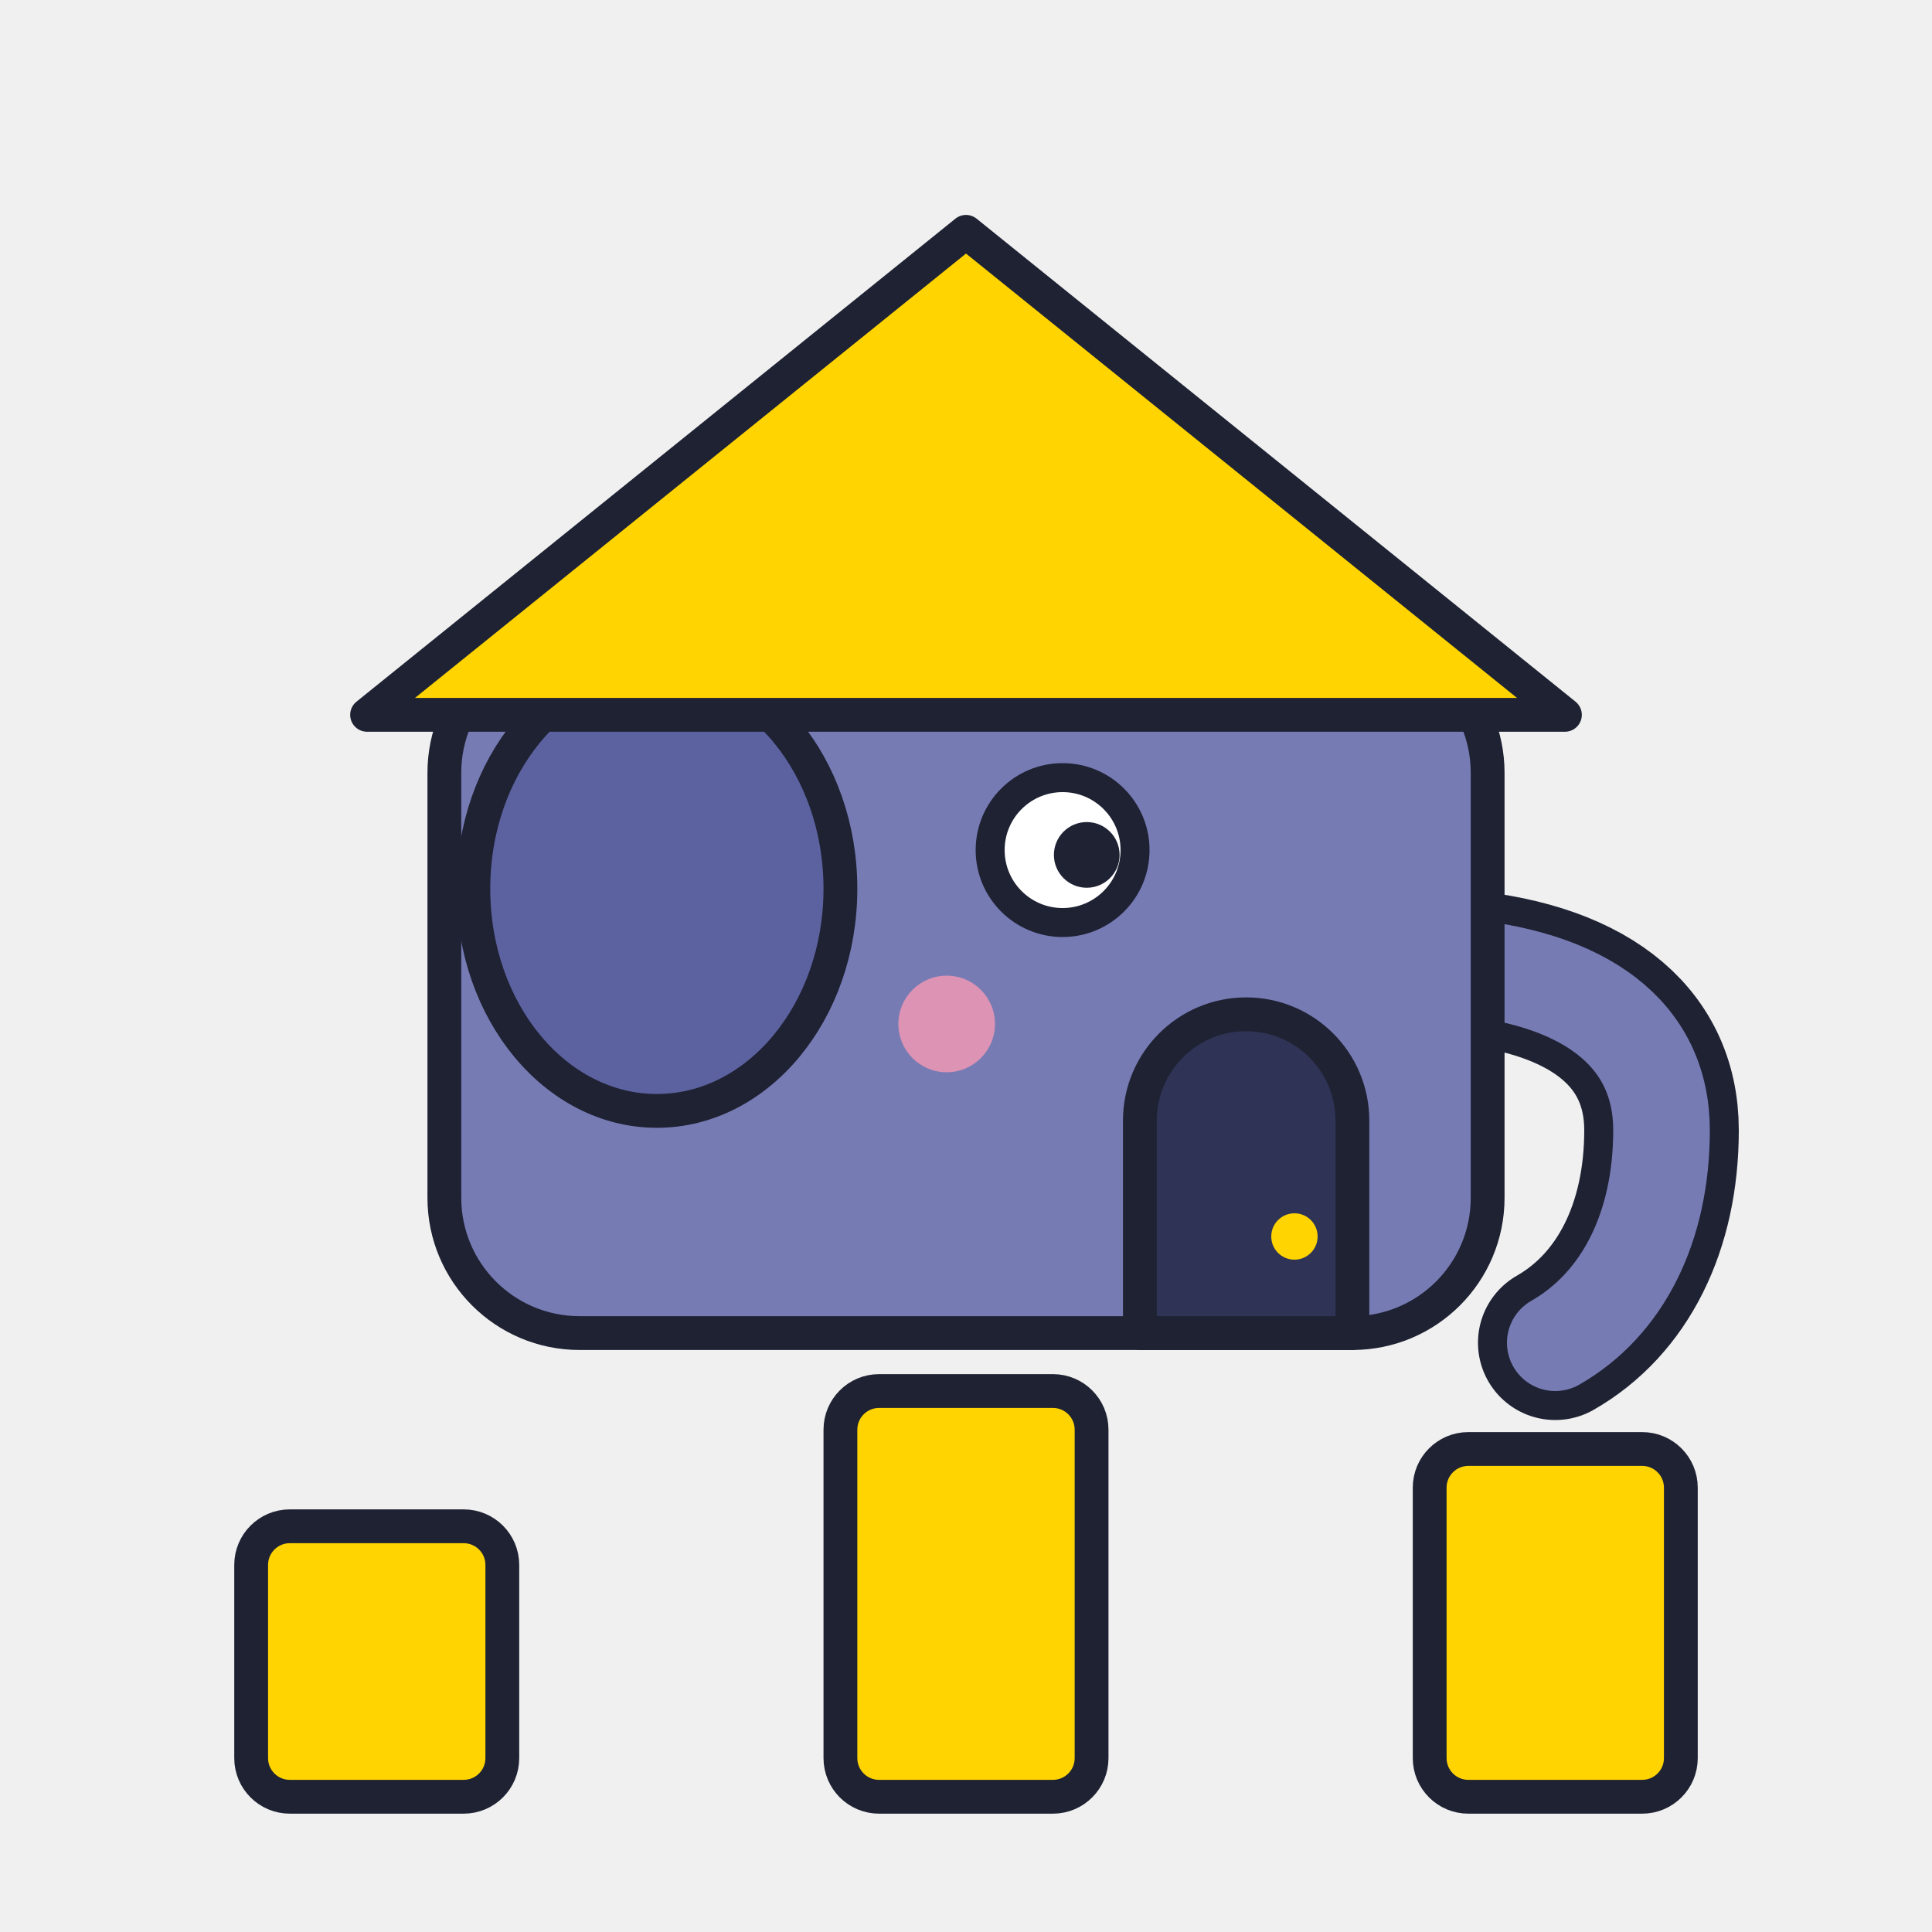
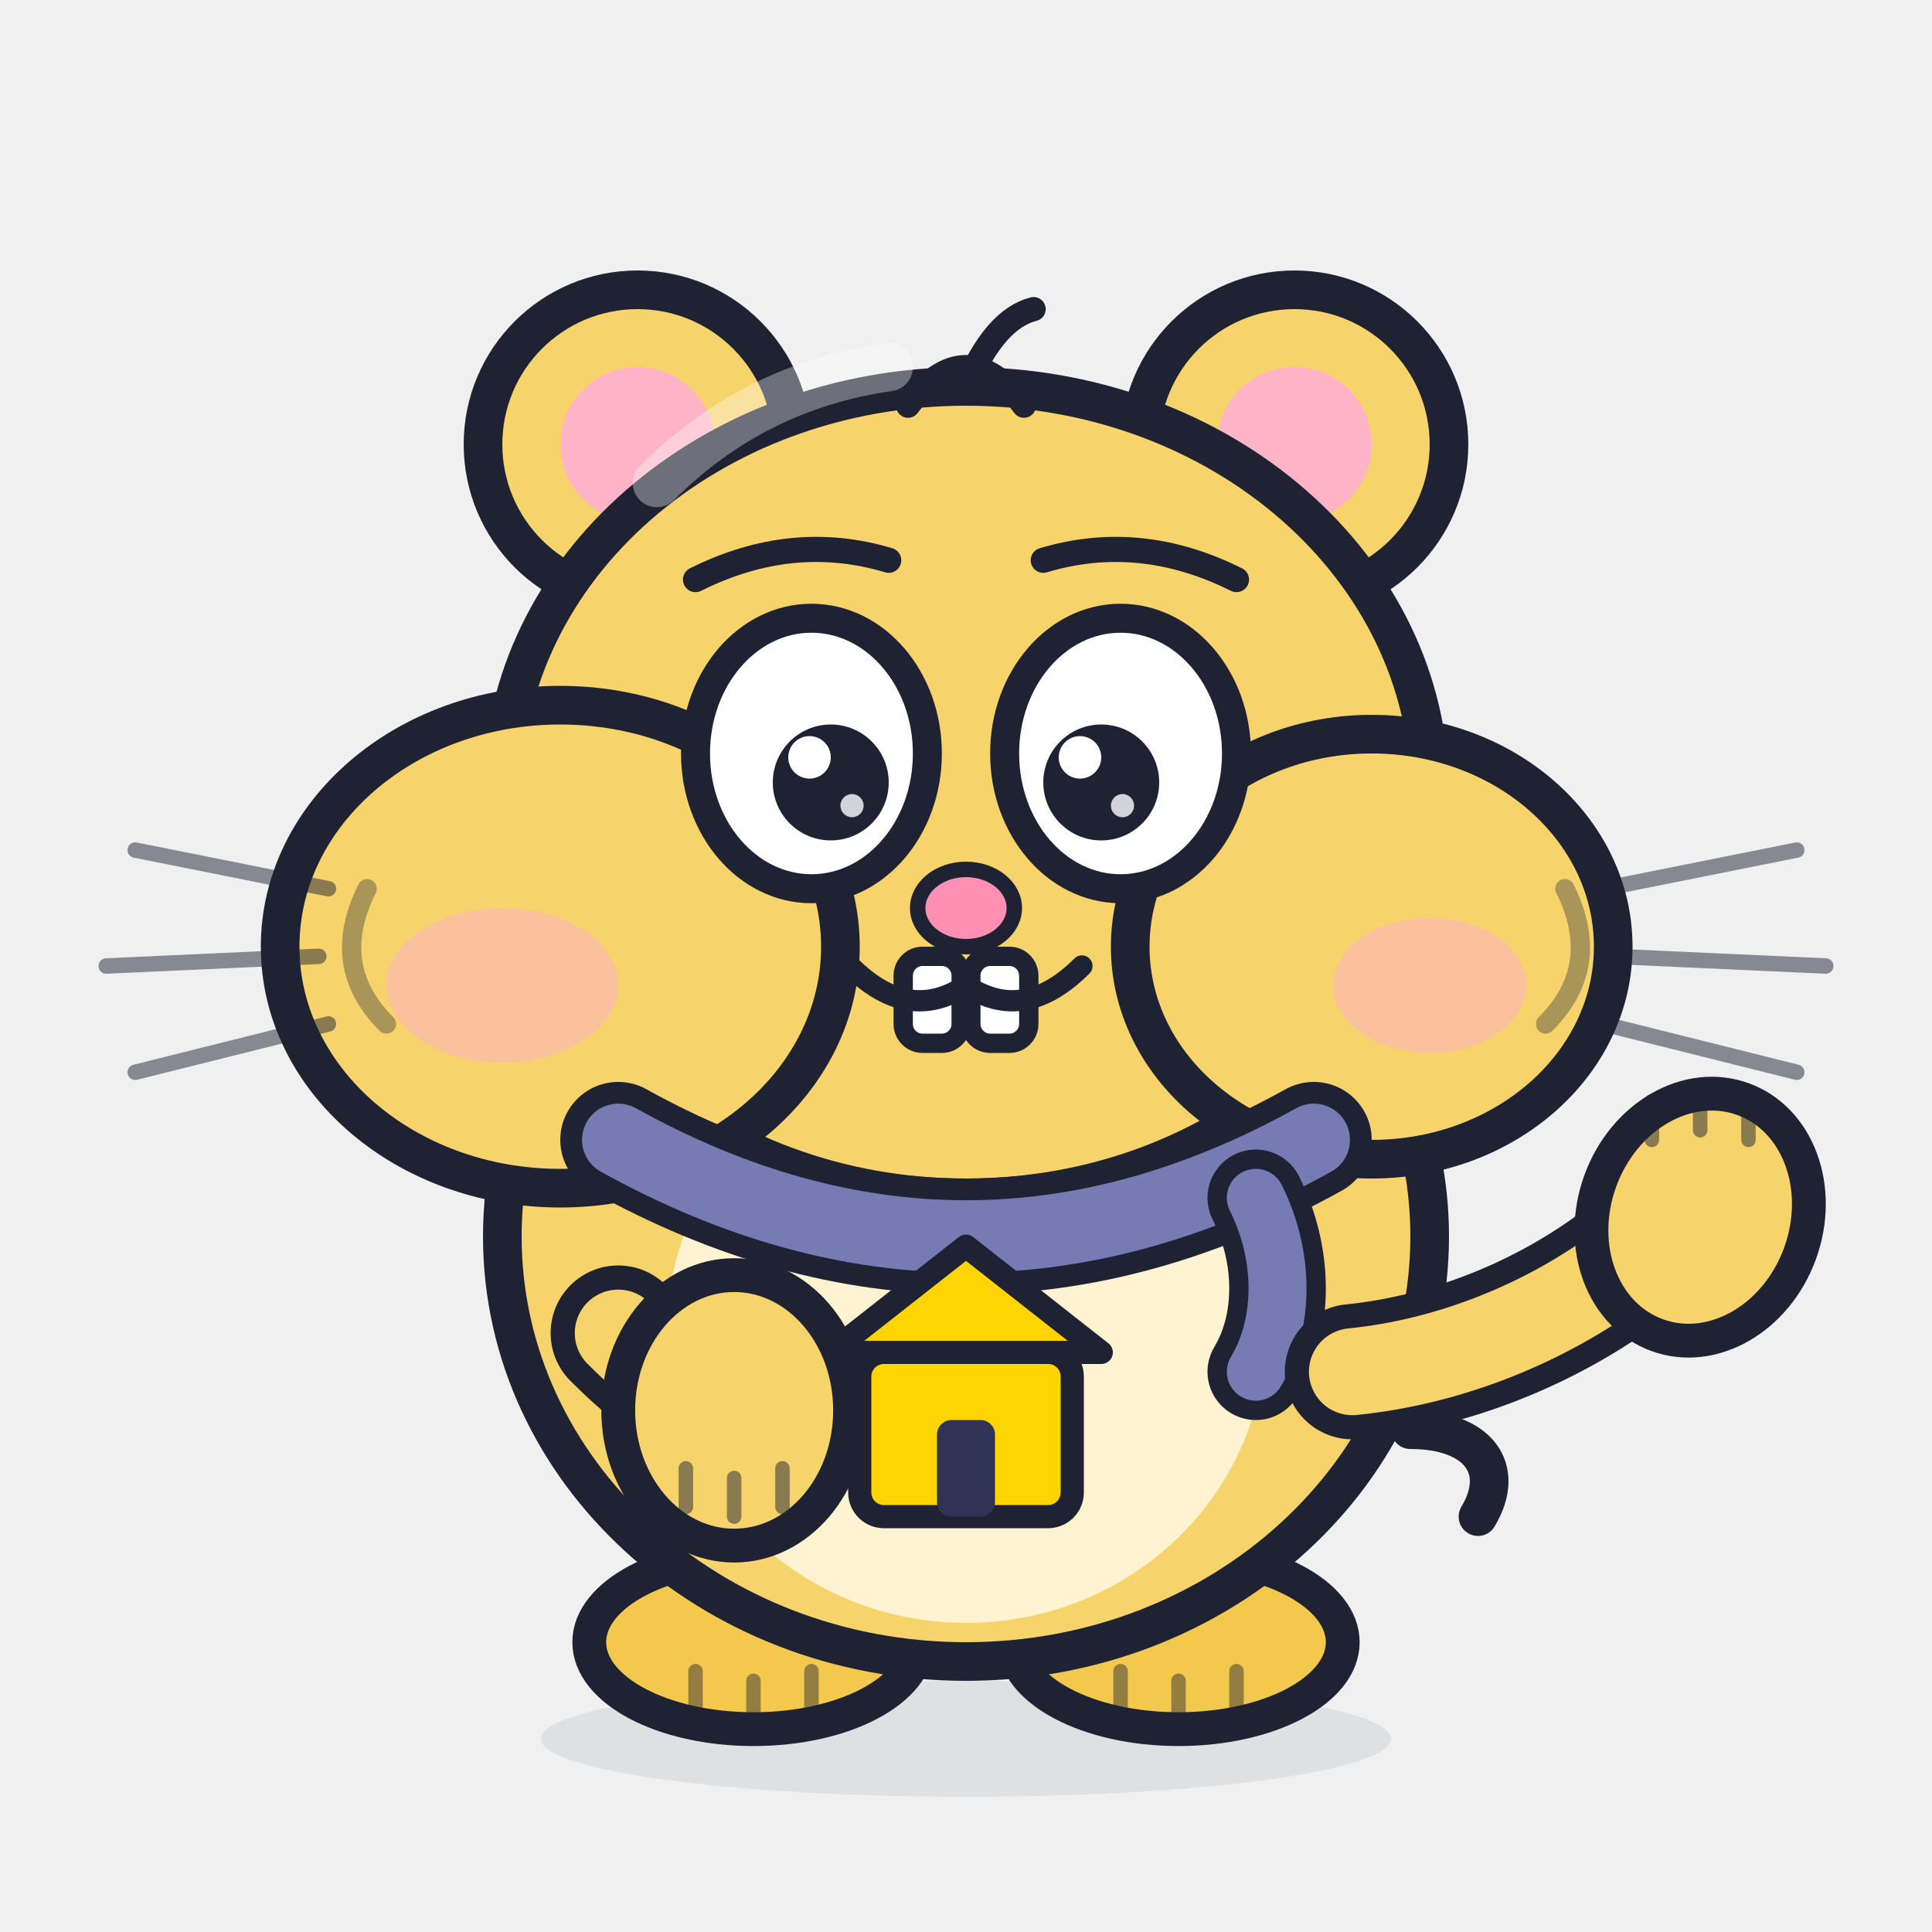
- <svg xmlns="http://www.w3.org/2000/svg" width="200" height="200" viewBox="0 0 200 200" role="img" aria-labelledby="petTitle petDesc">
-   <g fill="#FFD400" stroke="#1E2233" stroke-width="3.5">
-     <rect x="26" y="158" width="26" height="28" rx="4" />
-     <rect x="87" y="144" width="26" height="42" rx="4" />
-     <rect x="148" y="150" width="26" height="36" rx="4" />
+ <svg xmlns="http://www.w3.org/2000/svg" width="160" height="160" viewBox="0 0 200 200" role="img" aria-labelledby="petTitle petDesc">
+   <ellipse cx="100" cy="180" rx="44" ry="6" fill="#1E2233" opacity=".08" />
+   <path d="M146 148c7 0 10 4 7 9" fill="none" stroke="#1E2233" stroke-width="4" stroke-linecap="round" />
+   <g fill="#F2C94C" stroke="#1E2233" stroke-width="3.5">
+     <ellipse cx="78" cy="170" rx="17" ry="9" />
+     <ellipse cx="122" cy="170" rx="17" ry="9" />
  </g>
-   <path d="M150 100c14 1 22 7 22 17s-4 18-11 22" fill="none" stroke="#1E2233" stroke-width="16" stroke-linecap="round" />
-   <path d="M150 100c14 1 22 7 22 17s-4 18-11 22" fill="none" stroke="#777BB4" stroke-width="10" stroke-linecap="round" />
-   <rect x="46" y="66" width="108" height="72" rx="14" fill="#777BB4" stroke="#1E2233" stroke-width="3.5" />
-   <ellipse cx="68" cy="92" rx="19" ry="23" fill="#5C61A0" stroke="#1E2233" stroke-width="3.5" />
-   <path d="M38 74 100 24l62 50z" fill="#FFD400" stroke="#1E2233" stroke-width="3.5" stroke-linejoin="round" />
-   <path d="M118 138v-22a11 11 0 0 1 22 0v22z" fill="#2F3456" stroke="#1E2233" stroke-width="3.5" stroke-linejoin="round" />
-   <circle cx="134" cy="128" r="2.4" fill="#FFD400" />
-   <circle cx="110" cy="88" r="7.5" fill="#ffffff" stroke="#1E2233" stroke-width="3" />
-   <circle cx="112.5" cy="88.5" r="3.4" fill="#1E2233" />
-   <circle cx="98" cy="106" r="5" fill="#FF9BB3" opacity=".75" />
+   <g stroke="#1E2233" stroke-width="1.5" opacity=".45" stroke-linecap="round">
+     <path d="M72 173v4" />
+     <path d="M78 174v4" />
+     <path d="M84 173v4" />
+     <path d="M116 173v4" />
+     <path d="M122 174v4" />
+     <path d="M128 173v4" />
+   </g>
+   <ellipse cx="100" cy="128" rx="48" ry="44" fill="#F6D36B" stroke="#1E2233" stroke-width="4" />
+   <ellipse cx="100" cy="138" rx="31" ry="30" fill="#FFF3D1" />
+   <g fill="#F6D36B" stroke="#1E2233" stroke-width="4">
+     <circle cx="66" cy="46" r="16" />
+     <circle cx="134" cy="46" r="16" />
+   </g>
+   <g fill="#FFB3C7">
+     <circle cx="66" cy="46" r="8" />
+     <circle cx="134" cy="46" r="8" />
+   </g>
+   <ellipse cx="100" cy="82" rx="48" ry="42" fill="#F6D36B" stroke="#1E2233" stroke-width="4" />
+   <path d="M94 42q6-8 12 0M100 40q3-7 7-8" fill="none" stroke="#1E2233" stroke-width="2.5" stroke-linecap="round" />
+   <g fill="#F6D36B" stroke="#1E2233" stroke-width="4">
+     <ellipse cx="58" cy="98" rx="29" ry="25" />
+     <ellipse cx="142" cy="98" rx="25" ry="22" />
+   </g>
+   <ellipse cx="52" cy="102" rx="12" ry="8" fill="#FFB3C7" opacity=".55" />
+   <ellipse cx="148" cy="102" rx="10" ry="7" fill="#FFB3C7" opacity=".55" />
+   <path d="M38 92q-4 8 2 14M162 92q4 8-2 14" fill="none" stroke="#1E2233" stroke-width="2" opacity=".35" stroke-linecap="round" />
+   <g>
+     <ellipse cx="84" cy="78" rx="12" ry="14" fill="#FFF" stroke="#1E2233" stroke-width="3" />
+     <ellipse cx="116" cy="78" rx="12" ry="14" fill="#FFF" stroke="#1E2233" stroke-width="3" />
+     <circle cx="86" cy="81" r="6" fill="#1E2233" />
+     <circle cx="114" cy="81" r="6" fill="#1E2233" />
+     <circle cx="83.8" cy="78.4" r="2.2" fill="#FFF" />
+     <circle cx="111.8" cy="78.4" r="2.2" fill="#FFF" />
+     <circle cx="88.2" cy="83.4" r="1.2" fill="#FFF" opacity=".8" />
+     <circle cx="116.2" cy="83.4" r="1.2" fill="#FFF" opacity=".8" />
+   </g>
+   <path d="M72 60q10-5 20-2M108 58q10-3 20 2" fill="none" stroke="#1E2233" stroke-width="2.6" stroke-linecap="round" />
+   <ellipse cx="100" cy="94" rx="5" ry="4" fill="#FF8FB3" stroke="#1E2233" stroke-width="1.6" />
+   <g fill="#FFF" stroke="#1E2233" stroke-width="2">
+     <rect x="93.5" y="99" width="6" height="9" rx="2" />
+     <rect x="100.5" y="99" width="6" height="9" rx="2" />
+   </g>
+   <path d="M88 100q6 6 12 2M112 100q-6 6-12 2" fill="none" stroke="#1E2233" stroke-width="2.2" stroke-linecap="round" />
+   <g stroke="#1E2233" stroke-width="1.6" opacity=".5" stroke-linecap="round">
+     <path d="M34 92 14 88" />
+     <path d="M33 99 11 100" />
+     <path d="M34 106 14 111" />
+     <path d="M166 92 186 88" />
+     <path d="M167 99 189 100" />
+     <path d="M166 106 186 111" />
+   </g>
+   <path d="M64 118q36 20 72 0" fill="none" stroke="#1E2233" stroke-width="12" stroke-linecap="round" />
+   <path d="M64 118q36 20 72 0" fill="none" stroke="#777BB4" stroke-width="7.5" stroke-linecap="round" />
+   <path d="M130 124c3 6 3 13 0 18" fill="none" stroke="#1E2233" stroke-width="10" stroke-linecap="round" />
+   <path d="M130 124c3 6 3 13 0 18" fill="none" stroke="#777BB4" stroke-width="6" stroke-linecap="round" />
+   <line x1="100" y1="130" x2="100" y2="136" stroke="#1E2233" stroke-width="2" />
+   <rect x="89" y="140" width="22" height="17" rx="2.5" fill="#FFD400" stroke="#1E2233" stroke-width="2.4" />
+   <path d="M86 140l14-11 14 11z" fill="#FFD400" stroke="#1E2233" stroke-width="2.4" stroke-linejoin="round" />
+   <rect x="97" y="147" width="6" height="10" rx="1.5" fill="#2F3456" />
+   <path d="M64 138c4 4 8 7 12 8" fill="none" stroke="#1E2233" stroke-width="14" stroke-linecap="round" />
+   <path d="M64 138c4 4 8 7 12 8" fill="none" stroke="#F6D36B" stroke-width="9" stroke-linecap="round" />
+   <ellipse cx="76" cy="146" rx="12" ry="14" fill="#F6D36B" stroke="#1E2233" stroke-width="3.5" />
+   <g stroke="#1E2233" stroke-width="1.5" opacity=".5" stroke-linecap="round">
+     <path d="M71 152v4" />
+     <path d="M76 153v4" />
+     <path d="M81 152v4" />
+   </g>
+   <path d="M140 142c10-1 20-5 28-11" fill="none" stroke="#1E2233" stroke-width="14" stroke-linecap="round" />
+   <path d="M140 142c10-1 20-5 28-11" fill="none" stroke="#F6D36B" stroke-width="9" stroke-linecap="round" />
+   <ellipse cx="176" cy="126" rx="11" ry="13" fill="#F6D36B" stroke="#1E2233" stroke-width="3.5" transform="rotate(20 176 126)" />
+   <g stroke="#1E2233" stroke-width="1.5" opacity=".5" stroke-linecap="round">
+     <path d="M171 118v-4" />
+     <path d="M176 117v-4" />
+     <path d="M181 118v-4" />
+   </g>
+   <path d="M68 50q10-10 24-12" fill="none" stroke="#FFF" stroke-width="5" opacity=".35" stroke-linecap="round" />
</svg>
